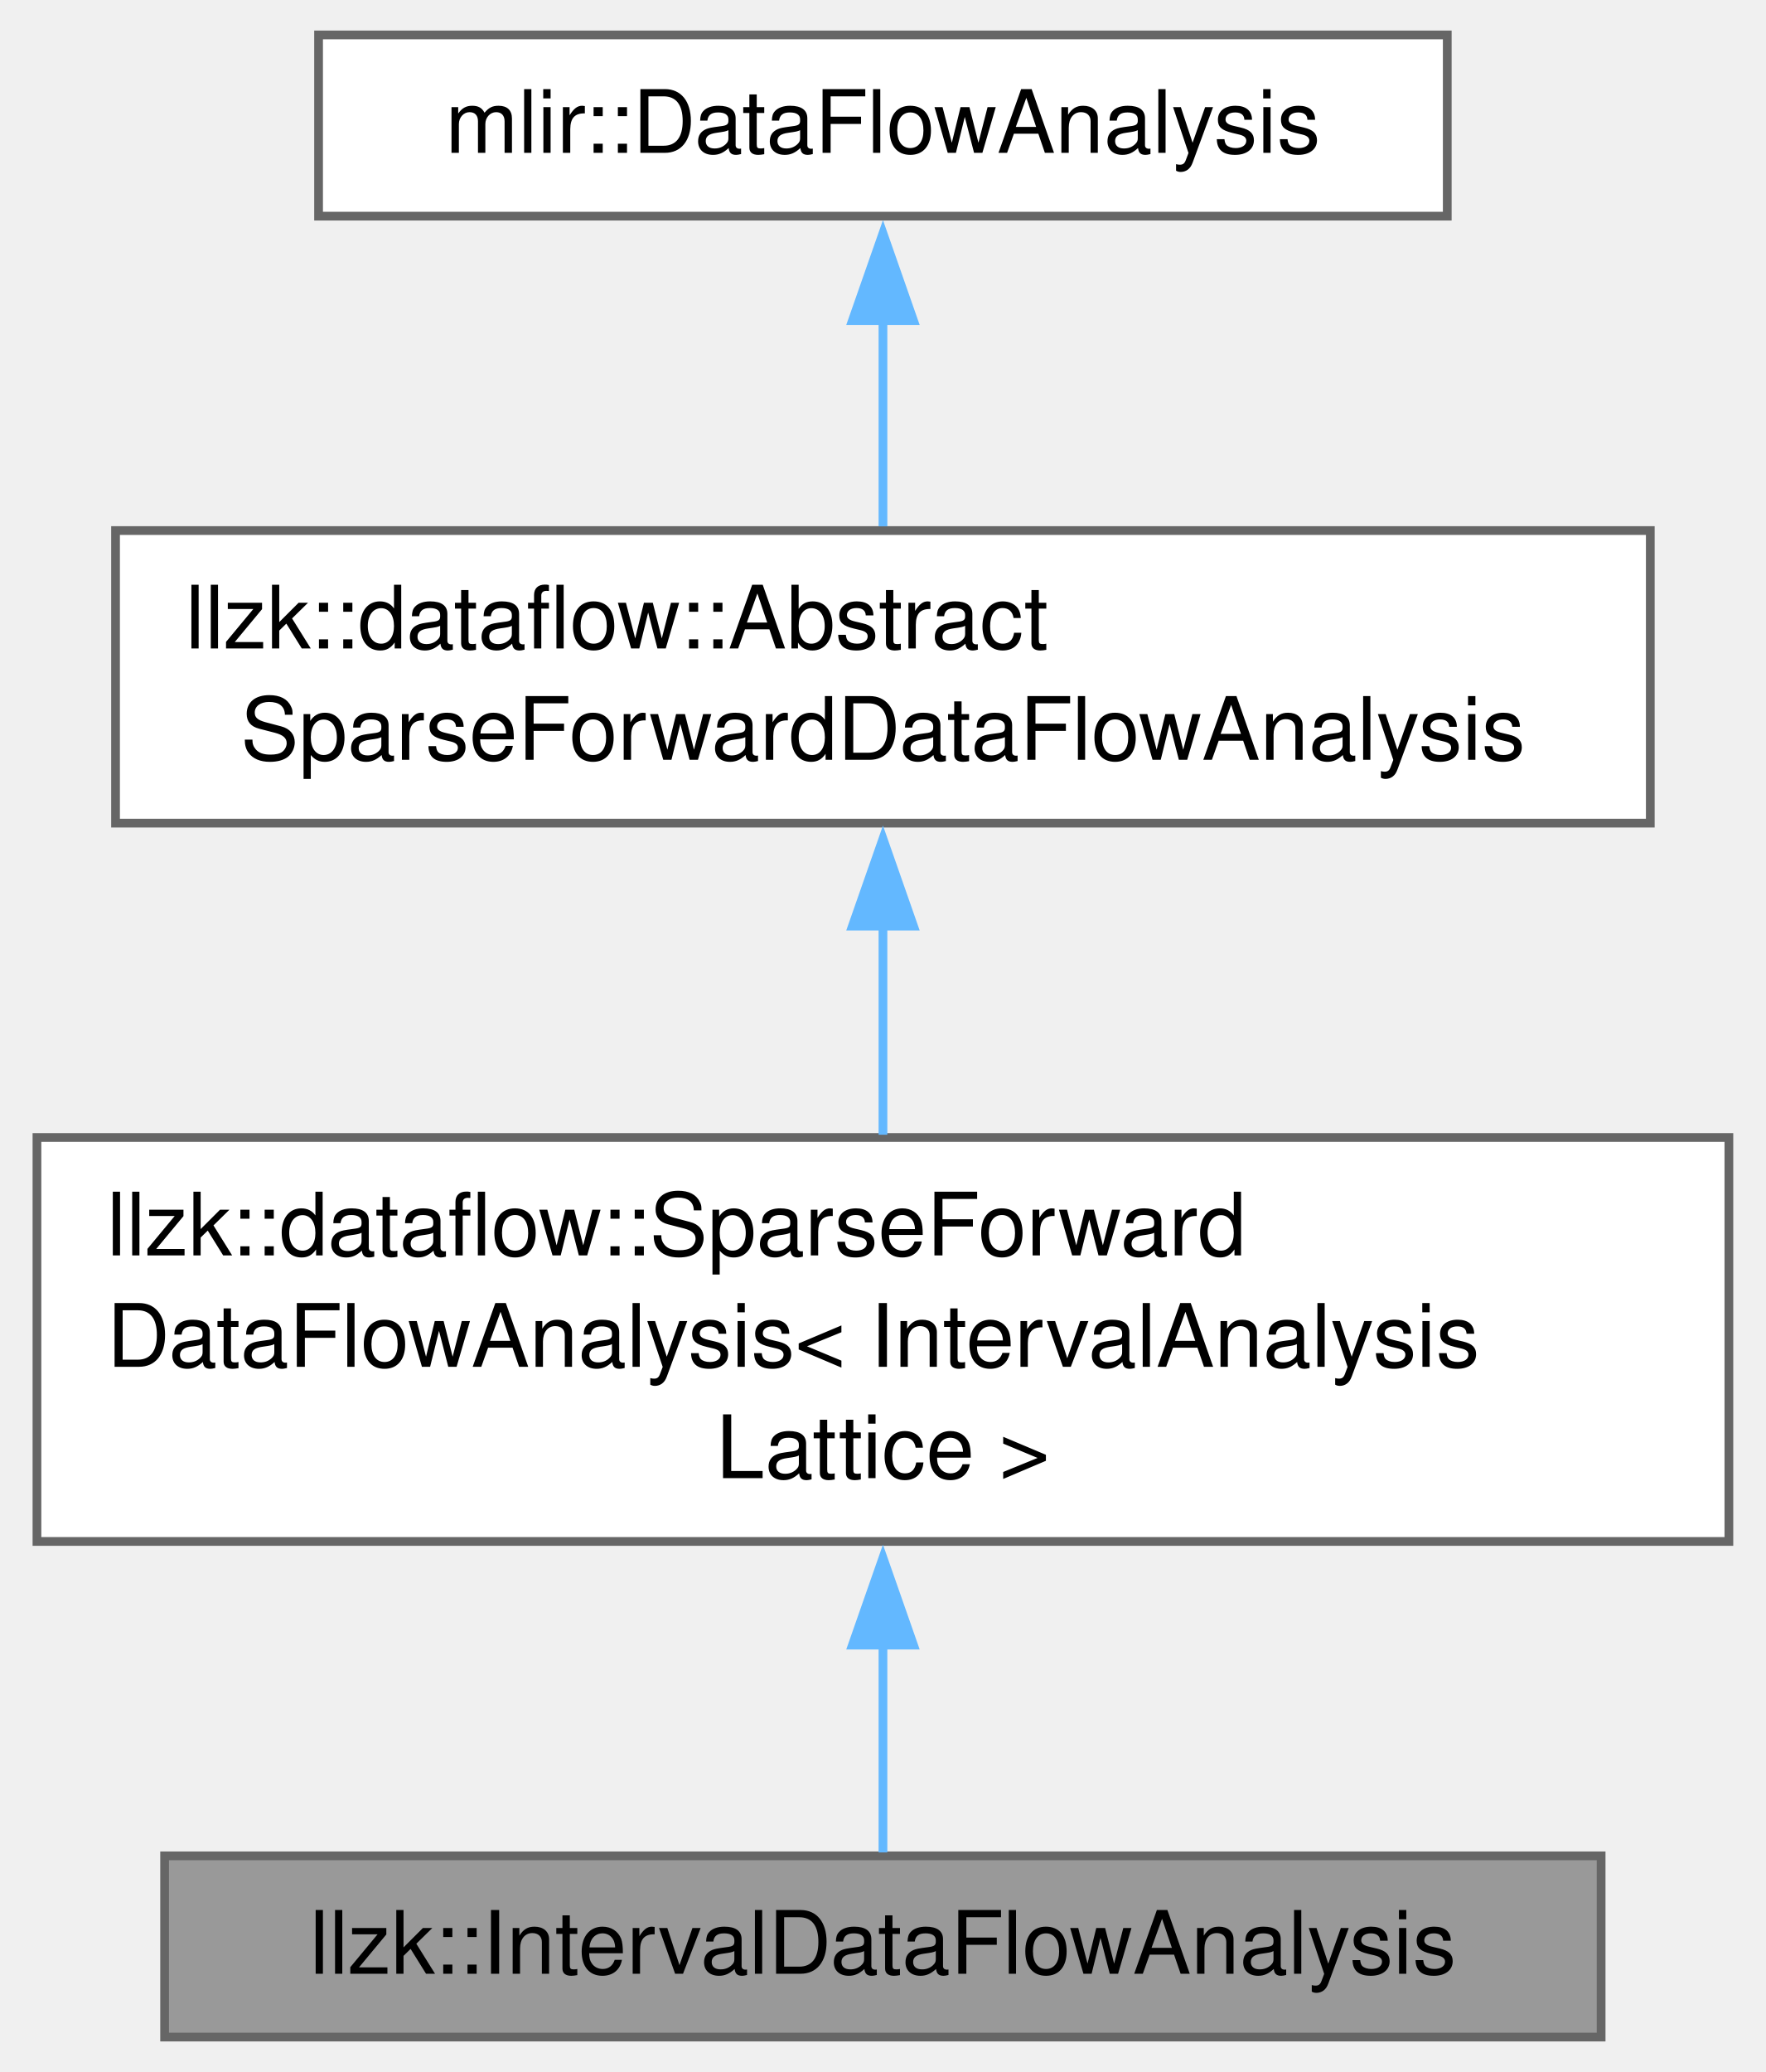
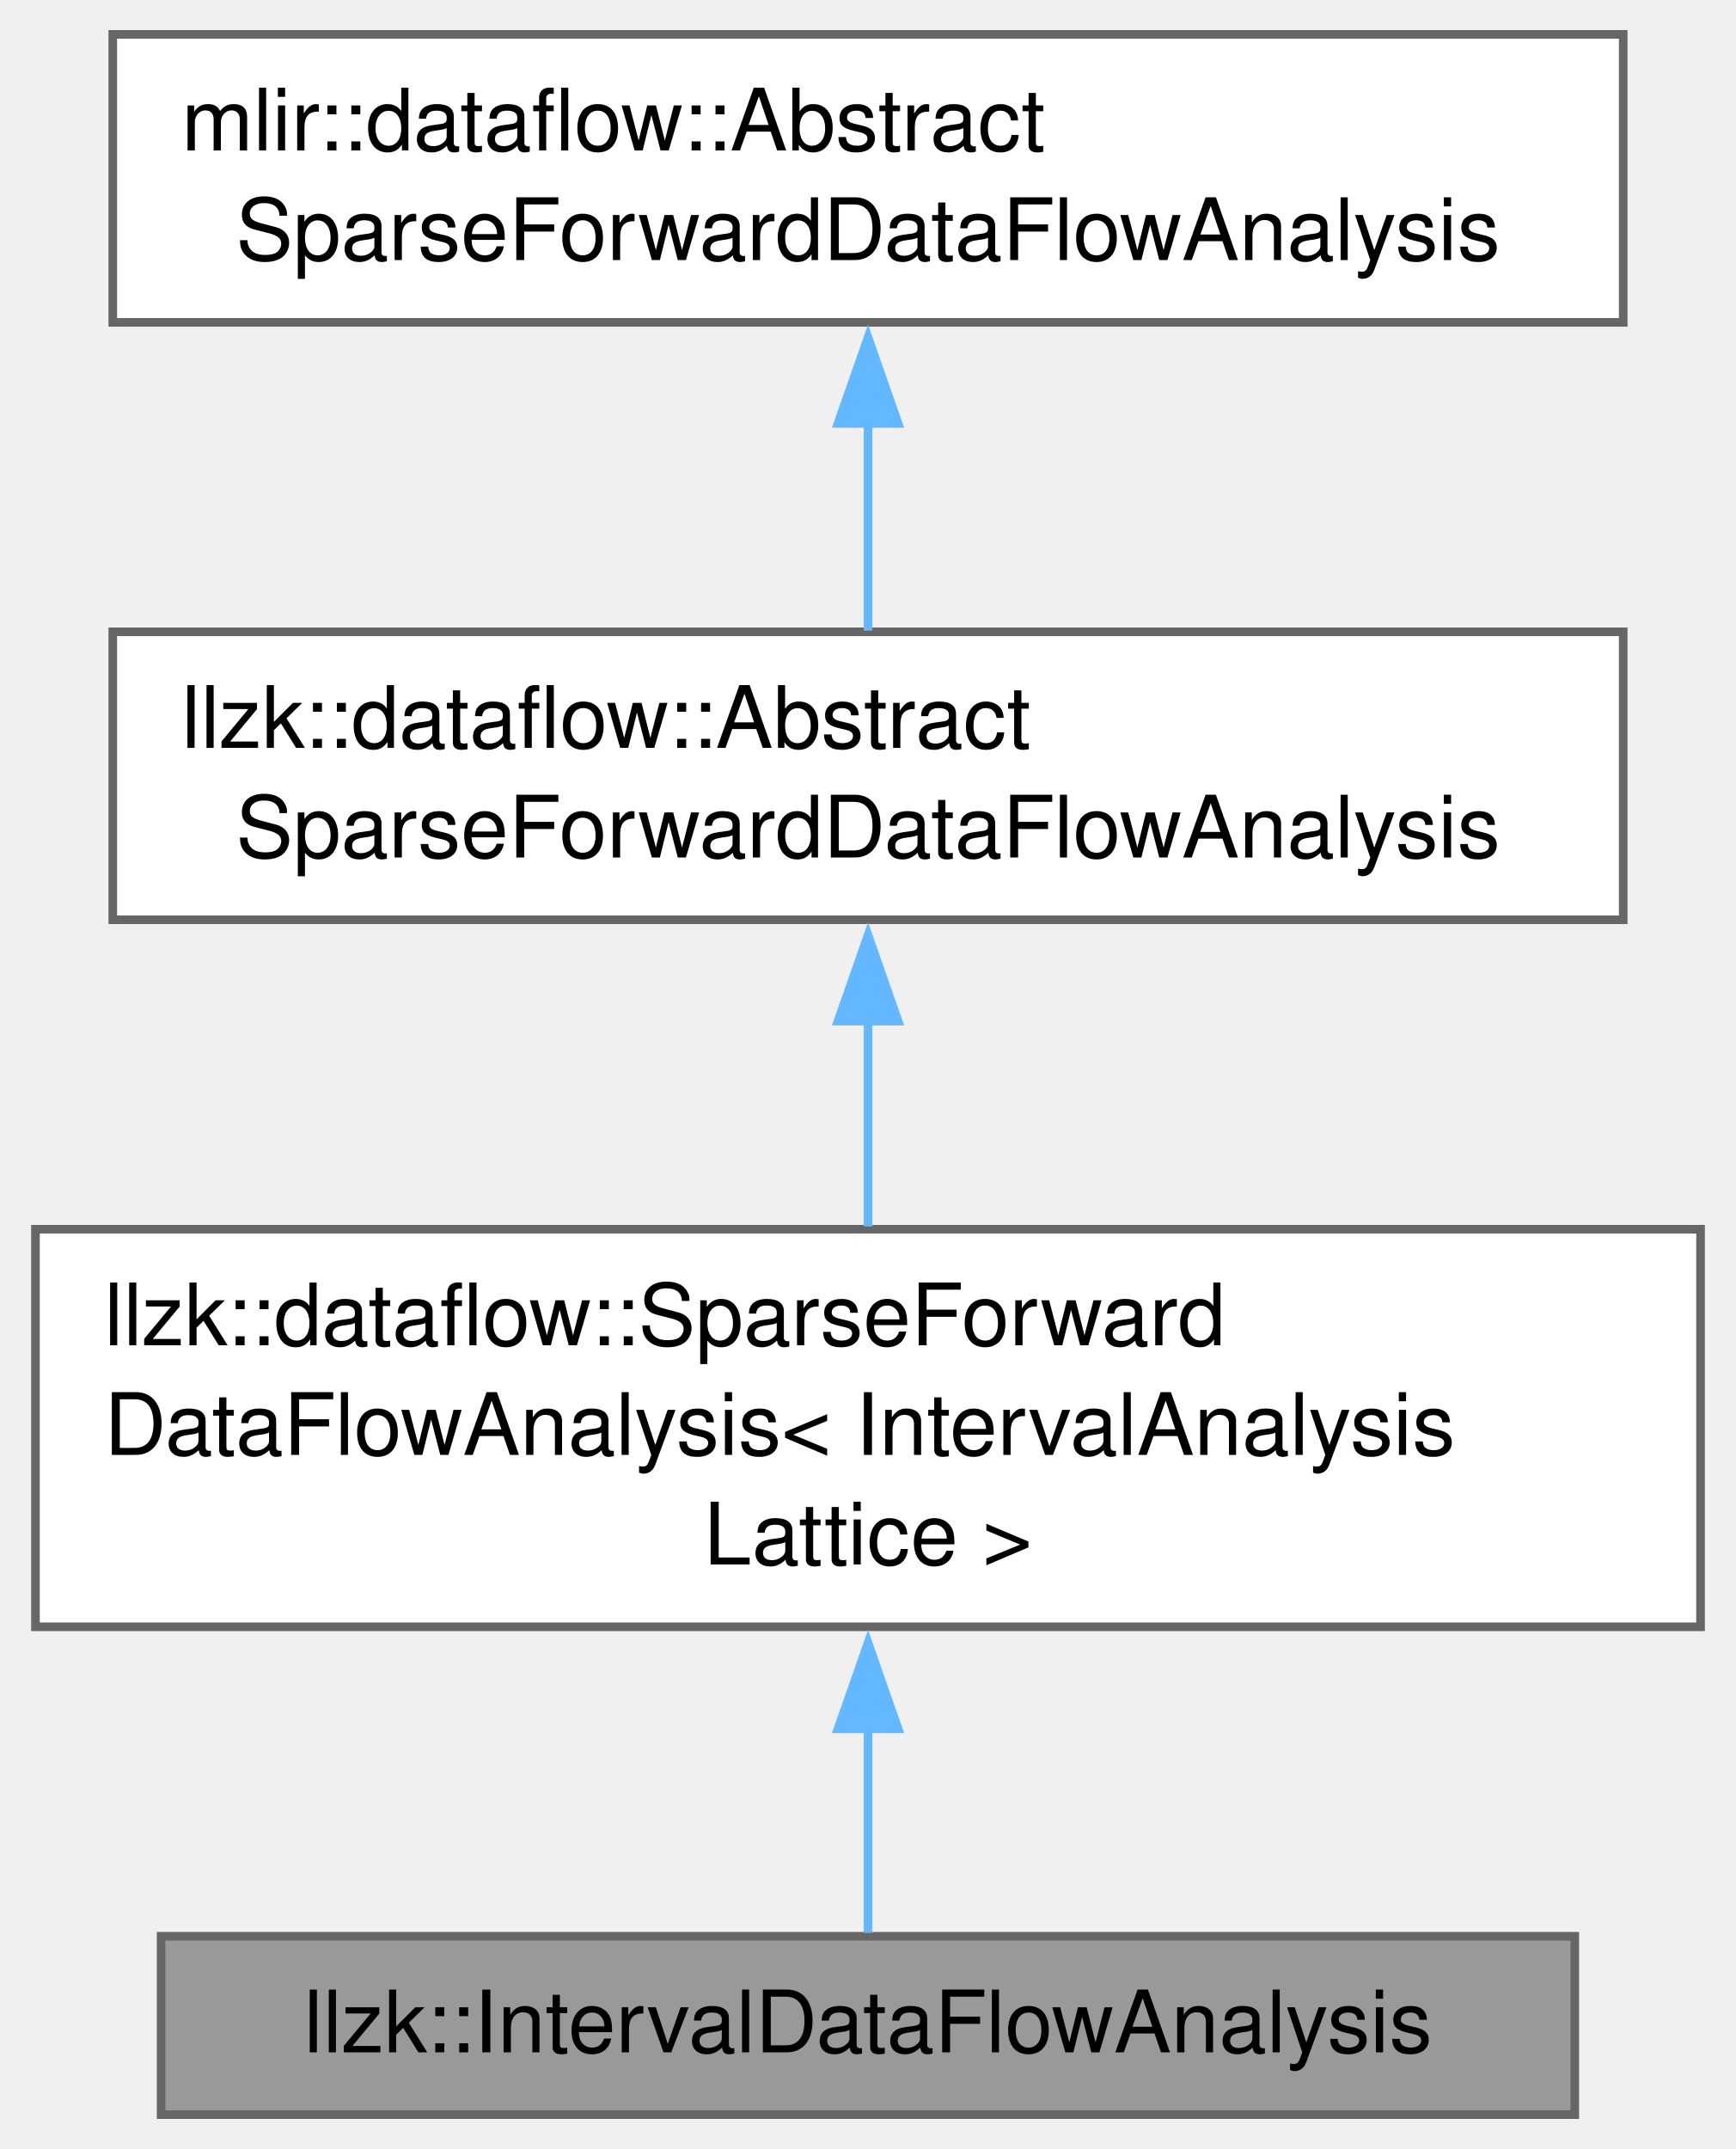
- <svg xmlns="http://www.w3.org/2000/svg" xmlns:xlink="http://www.w3.org/1999/xlink" width="202pt" height="237pt" viewBox="0.00 0.00 201.75 237.25">
-   <g id="graph0" class="graph" transform="scale(1 1) rotate(0) translate(4 233.25)">
+ <svg xmlns="http://www.w3.org/2000/svg" xmlns:xlink="http://www.w3.org/1999/xlink" width="202pt" height="250pt" viewBox="0.00 0.00 201.75 250.00">
+   <g id="graph0" class="graph" transform="scale(1 1) rotate(0) translate(4 246)">
    <g id="Node000001" class="node">
      <g id="a_Node000001">
        <a xlink:title=" ">
          <polygon fill="#999999" stroke="#666666" points="179.12,-20.75 14.62,-20.75 14.62,0 179.12,0 179.12,-20.75" />
          <text text-anchor="middle" x="96.88" y="-7.25" font-family="Helvetica,sans-Serif" font-size="10.00">llzk::IntervalDataFlowAnalysis</text>
        </a>
      </g>
    </g>
    <g id="Node000002" class="node">
      <g id="a_Node000002">
        <a xlink:href="classllzk_1_1dataflow_1_1SparseForwardDataFlowAnalysis.html" target="_top" xlink:title=" ">
          <polygon fill="white" stroke="#666666" points="193.75,-103 0,-103 0,-56.75 193.75,-56.75 193.75,-103" />
          <text text-anchor="start" x="8" y="-89.5" font-family="Helvetica,sans-Serif" font-size="10.00">llzk::dataflow::SparseForward</text>
          <text text-anchor="start" x="8" y="-76.75" font-family="Helvetica,sans-Serif" font-size="10.00">DataFlowAnalysis&lt; IntervalAnalysis</text>
          <text text-anchor="middle" x="96.88" y="-64" font-family="Helvetica,sans-Serif" font-size="10.00">Lattice &gt;</text>
        </a>
      </g>
    </g>
    <g id="edge1_Node000001_Node000002" class="edge">
      <g id="a_edge1_Node000001_Node000002">
        <a xlink:title=" ">
          <path fill="none" stroke="#63b8ff" d="M96.88,-45.07C96.88,-36.3 96.88,-27.53 96.88,-21.14" />
          <polygon fill="#63b8ff" stroke="#63b8ff" points="93.38,-44.88 96.88,-54.88 100.38,-44.88 93.38,-44.88" />
        </a>
      </g>
    </g>
    <g id="Node000003" class="node">
      <g id="a_Node000003">
-         <a xlink:href="classllzk_1_1dataflow_1_1AbstractSparseForwardDataFlowAnalysis.html" target="_top" xlink:title="LLZK: This class has been ported from the MLIR DenseAnalysis utilities to allow for the use of custom...">
+         <a xlink:href="classllzk_1_1dataflow_1_1AbstractSparseForwardDataFlowAnalysis.html" target="_top" xlink:title="Compatibility adapter over MLIR sparse forward data-flow analysis.">
          <polygon fill="white" stroke="#666666" points="184.75,-172.5 9,-172.5 9,-139 184.75,-139 184.75,-172.5" />
          <text text-anchor="start" x="17" y="-159" font-family="Helvetica,sans-Serif" font-size="10.00">llzk::dataflow::Abstract</text>
          <text text-anchor="middle" x="96.88" y="-146.25" font-family="Helvetica,sans-Serif" font-size="10.00">SparseForwardDataFlowAnalysis</text>
        </a>
      </g>
    </g>
    <g id="edge2_Node000002_Node000003" class="edge">
      <g id="a_edge2_Node000002_Node000003">
        <a xlink:title=" ">
          <path fill="none" stroke="#63b8ff" d="M96.88,-127.39C96.88,-119.46 96.88,-110.91 96.88,-103.32" />
          <polygon fill="#63b8ff" stroke="#63b8ff" points="93.38,-127.21 96.88,-137.21 100.38,-127.21 93.38,-127.21" />
        </a>
      </g>
    </g>
    <g id="Node000004" class="node">
      <g id="a_Node000004">
        <a xlink:title=" ">
-           <polygon fill="white" stroke="#666666" points="161.5,-229.25 32.25,-229.25 32.25,-208.5 161.5,-208.5 161.5,-229.25" />
-           <text text-anchor="middle" x="96.88" y="-215.75" font-family="Helvetica,sans-Serif" font-size="10.00">mlir::DataFlowAnalysis</text>
+           <polygon fill="white" stroke="#666666" points="184.75,-242 9,-242 9,-208.5 184.75,-208.5 184.75,-242" />
+           <text text-anchor="start" x="17" y="-228.5" font-family="Helvetica,sans-Serif" font-size="10.00">mlir::dataflow::Abstract</text>
+           <text text-anchor="middle" x="96.88" y="-215.75" font-family="Helvetica,sans-Serif" font-size="10.00">SparseForwardDataFlowAnalysis</text>
        </a>
      </g>
    </g>
    <g id="edge3_Node000003_Node000004" class="edge">
      <g id="a_edge3_Node000003_Node000004">
        <a xlink:title=" ">
-           <path fill="none" stroke="#63b8ff" d="M96.88,-196.59C96.88,-188.85 96.88,-180.22 96.88,-172.98" />
-           <polygon fill="#63b8ff" stroke="#63b8ff" points="93.38,-196.54 96.88,-206.54 100.38,-196.54 93.38,-196.54" />
+           <path fill="none" stroke="#63b8ff" d="M96.88,-196.81C96.88,-188.59 96.88,-179.84 96.88,-172.63" />
+           <polygon fill="#63b8ff" stroke="#63b8ff" points="93.38,-196.74 96.88,-206.74 100.38,-196.74 93.38,-196.74" />
        </a>
      </g>
    </g>
  </g>
</svg>
